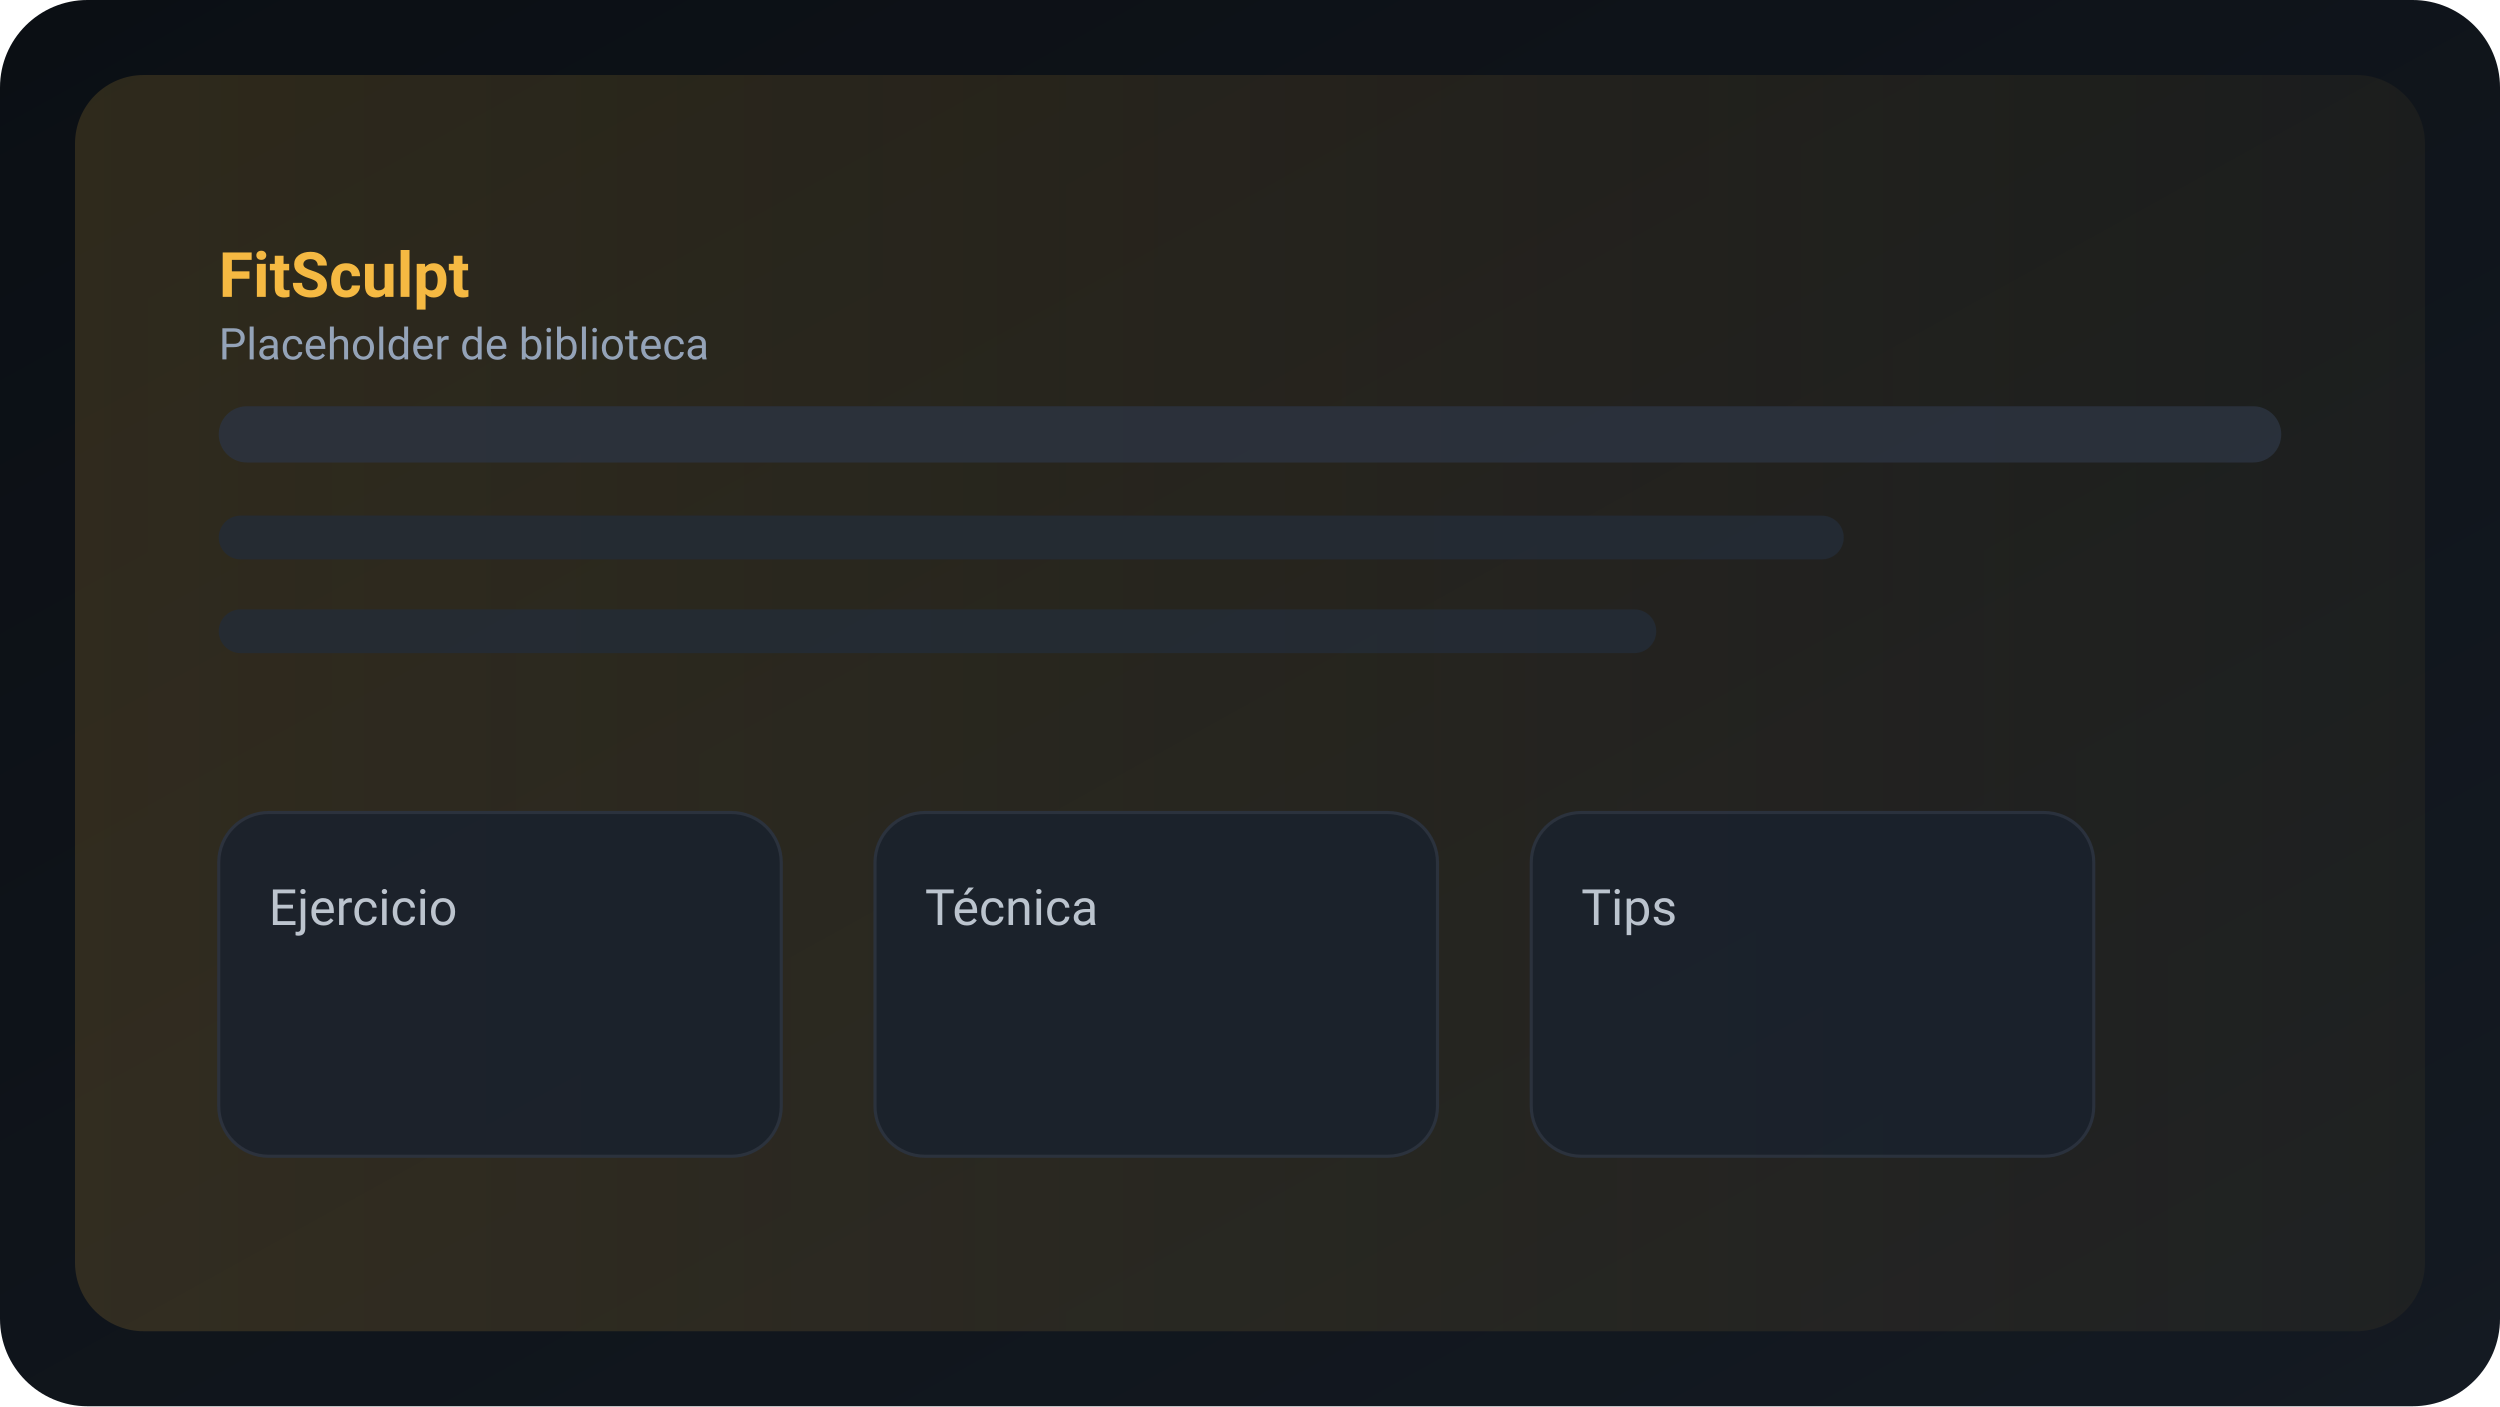
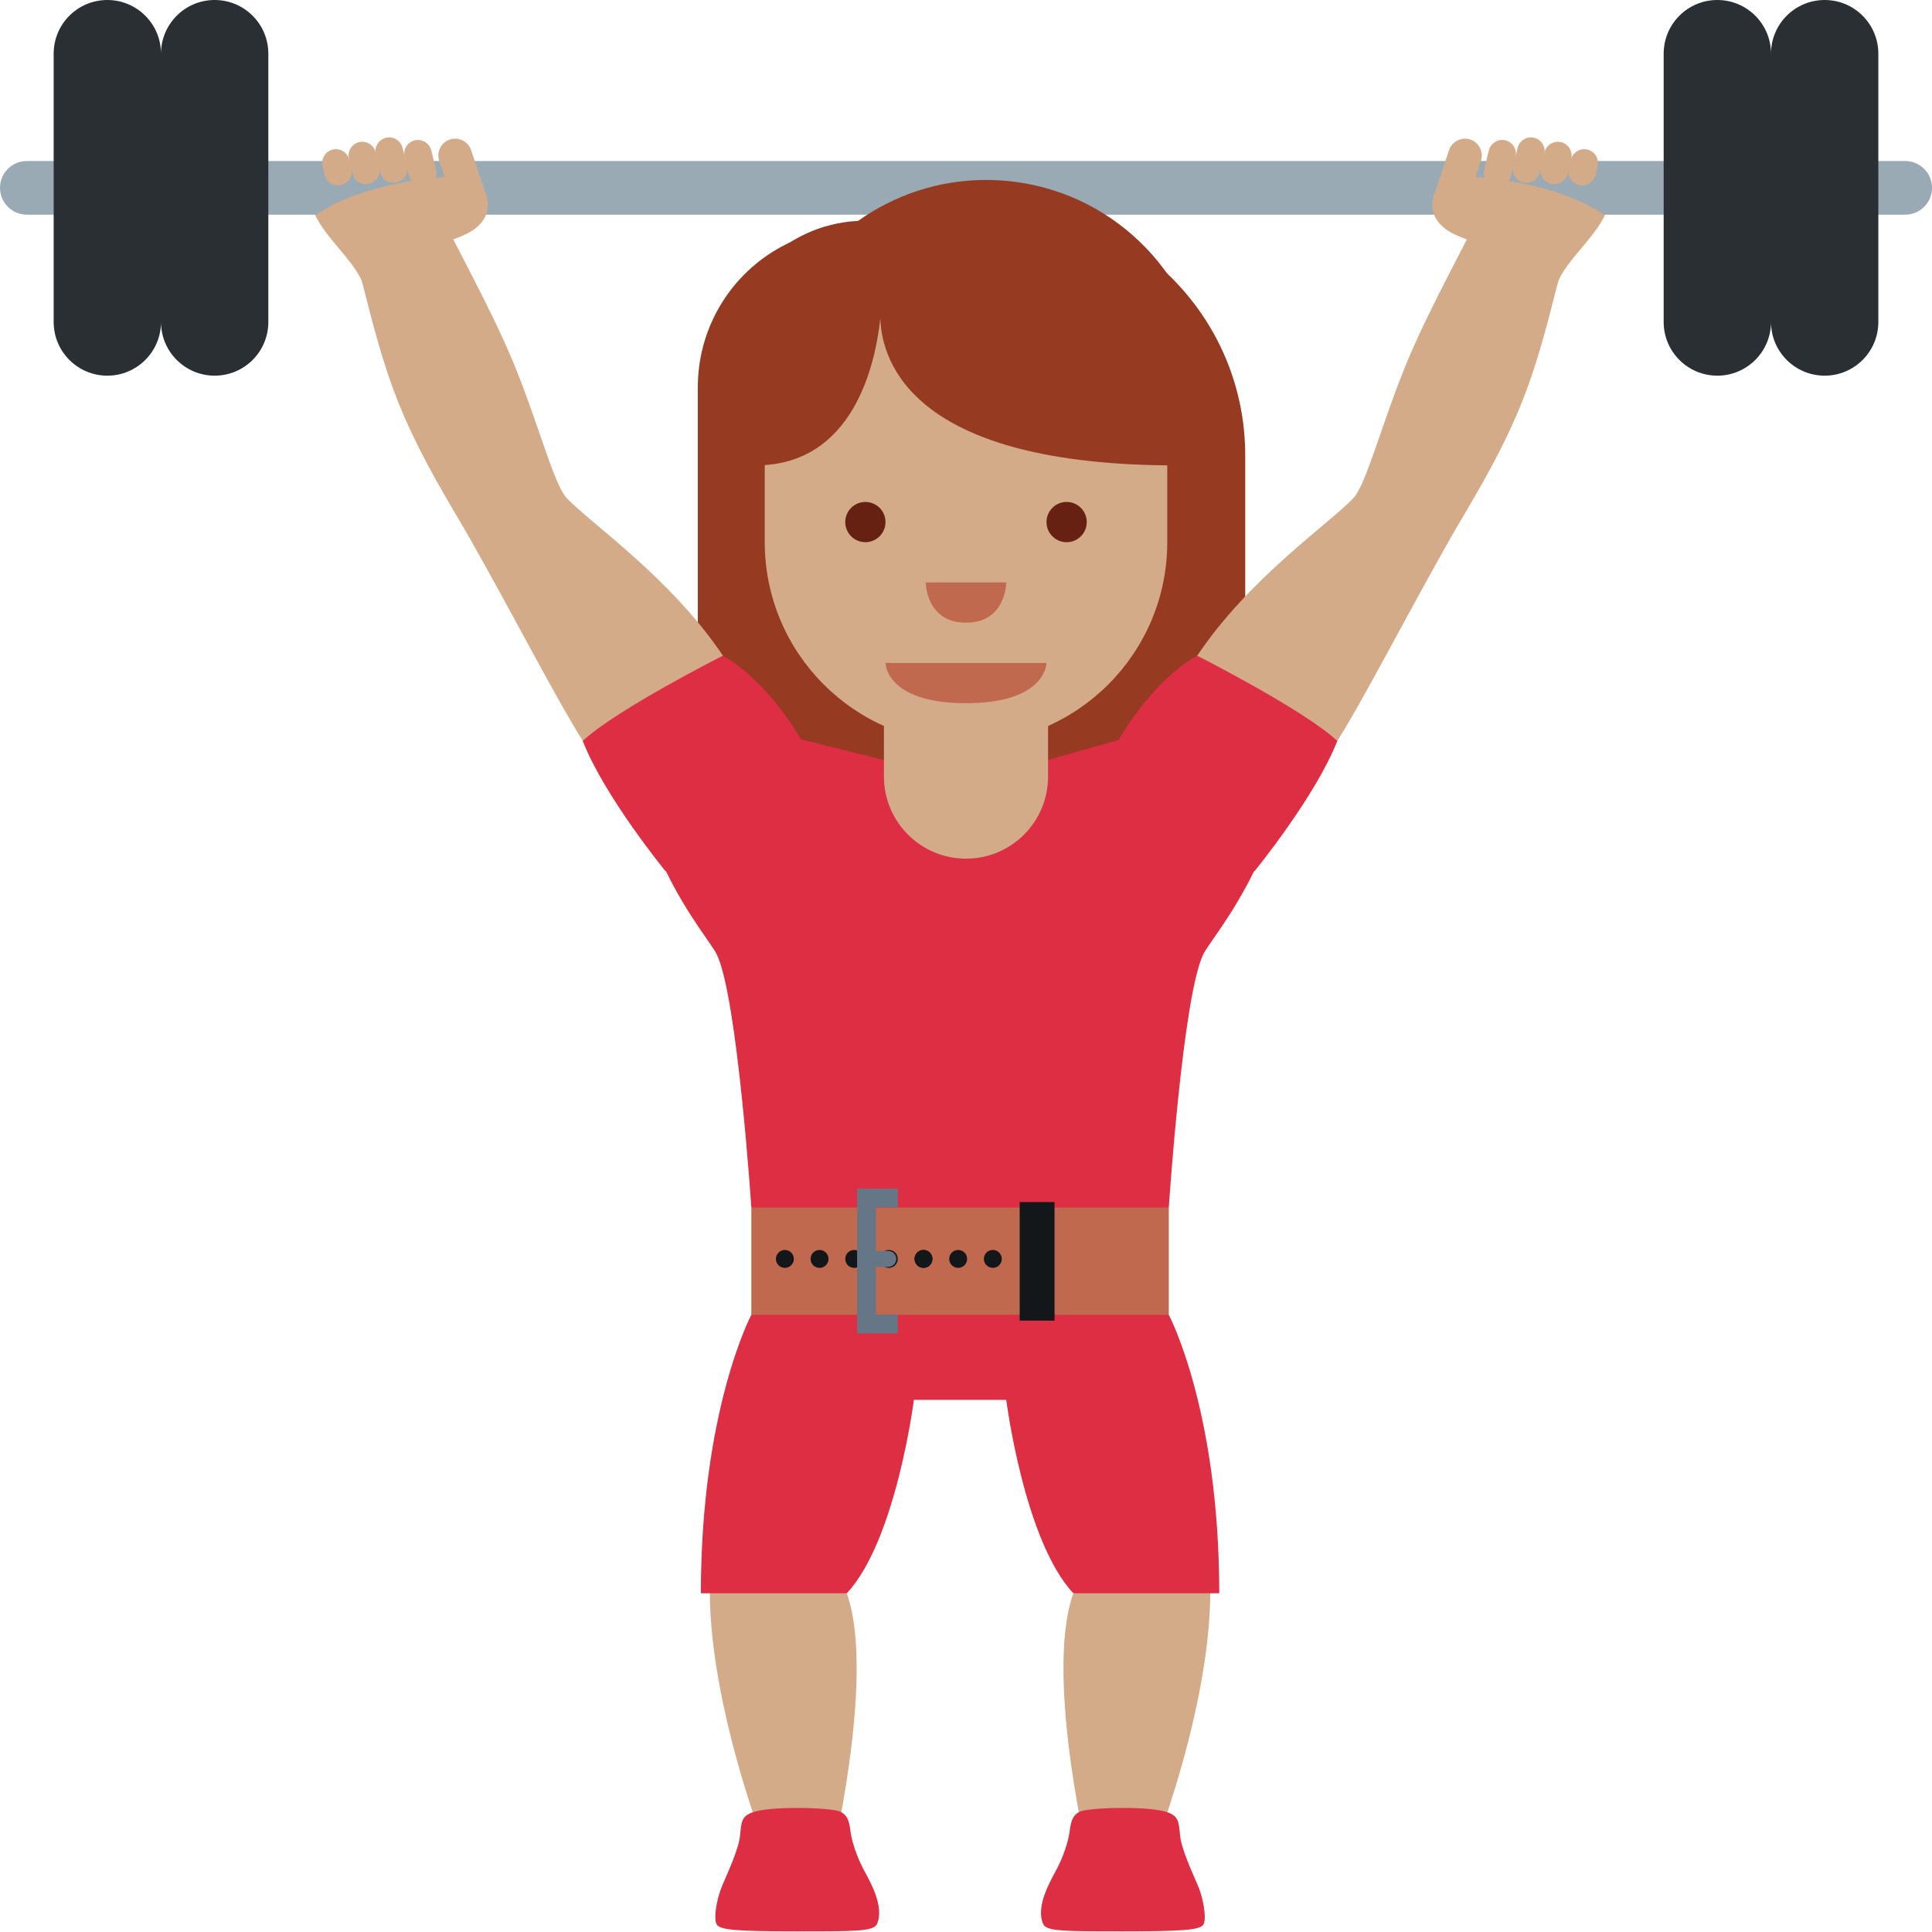
- <svg xmlns="http://www.w3.org/2000/svg" width="800" height="450" viewBox="0 0 800 450">
-   <defs>
-     <linearGradient id="bg" x1="0" y1="0" x2="1" y2="1">
-       <stop offset="0" stop-color="#0b0f14" />
-       <stop offset="1" stop-color="#141a22" />
-     </linearGradient>
-     <linearGradient id="glow" x1="0" y1="0" x2="1" y2="0">
-       <stop offset="0" stop-color="#f5b942" stop-opacity="0.15" />
-       <stop offset="1" stop-color="#f5b942" stop-opacity="0.05" />
-     </linearGradient>
-   </defs>
-   <rect width="800" height="450" rx="28" fill="url(#bg)" />
-   <rect x="24" y="24" width="752" height="402" rx="22" fill="url(#glow)" />
-   <g opacity="0.85">
-     <rect x="70" y="130" width="660" height="18" rx="9" fill="#2b3340" />
-     <rect x="70" y="165" width="520" height="14" rx="7" fill="#232b36" />
-     <rect x="70" y="195" width="460" height="14" rx="7" fill="#232b36" />
+ <svg xmlns="http://www.w3.org/2000/svg" width="800px" height="800px" viewBox="0 0 36 36" aria-hidden="true" role="img" class="iconify iconify--twemoji" preserveAspectRatio="xMidYMid meet">
+   <path fill="#963B22" d="M18.528 3.81c-.731 0-1.421.173-2.037.472a2.975 2.975 0 0 0-3.488 2.928v5.1h.007c.078 2.748 2.326 4.954 5.093 4.954s5.015-2.206 5.093-4.954h.007V8.485a4.675 4.675 0 0 0-4.675-4.675z">
+ 
+ </path>
+   <path fill="#D4AB88" d="M15.447 34.875h-1.02s-1.384-3.348-1.18-5.736l2.531.549c.56 1.564-.331 5.187-.331 5.187zm4.885 0h1.02s1.384-3.348 1.18-5.736L20 29.688c-.559 1.564.332 5.187.332 5.187z">
+ 
+ </path>
+   <path fill="#DD2E44" d="M13.452 35.149c.102-.243.316-.694.339-.955c.023-.261.034-.354.238-.426c.345-.121 1.427-.087 1.613-.016c.185.071.188.263.214.424c.026.161.113.424.226.64s.406.697.26 1.034c-.061.14-.402.138-1.497.138s-1.408-.026-1.483-.118s-.011-.477.09-.721zm8.875 0c-.102-.243-.316-.694-.339-.955c-.023-.261-.034-.354-.238-.426c-.345-.121-1.427-.087-1.613-.016c-.185.071-.188.263-.214.424c-.026.161-.113.424-.226.64s-.406.697-.26 1.034c.061.14.402.138 1.497.138s1.408-.026 1.483-.118c.074-.092.011-.477-.09-.721z">
+ 
+ </path>
+   <path fill="#D4AB88" d="M8.31 4.156c.011.127.814 1.525 1.266 2.625c.452 1.1.747 2.25.984 2.5c.476.499 1.926 1.474 2.911 2.937c.985 1.464-1.977 2.58-2.611 1.588c-.451-.706-1.309-2.368-2.097-3.759c-.304-.54-.897-1.454-1.328-2.516c-.406-1-.642-2.168-.702-2.312c-.179-.425-.879-.977-.913-1.407c0 0 2.454-.084 2.49.344zm19.159 0c-.011.127-.814 1.525-1.266 2.625c-.452 1.1-.747 2.25-.984 2.5c-.476.499-1.926 1.474-2.911 2.937c-.985 1.464 1.977 2.58 2.611 1.588c.451-.706 1.309-2.368 2.097-3.759c.304-.54.897-1.454 1.328-2.516c.406-1 .642-2.168.702-2.312c.178-.425.878-.977.912-1.406c0-.001-2.453-.085-2.489.343z">
+ 
+ </path>
+   <path fill="#99AAB5" d="M36 3.5a.5.5 0 0 1-.5.5H.5a.5.5 0 0 1 0-1h35a.5.5 0 0 1 .5.5z">
+ 
+ </path>
+   <path fill="#292F33" d="M34 0a1 1 0 0 0-1 1a1 1 0 1 0-2 0v5a1 1 0 1 0 2 0a1 1 0 1 0 2 0V1a1 1 0 0 0-1-1zM4 0a1 1 0 0 0-1 1a1 1 0 1 0-2 0v5a1 1 0 1 0 2 0a1 1 0 1 0 2 0V1a1 1 0 0 0-1-1z">
+ 
+ </path>
+   <path fill="#DD2E44" d="M24.918 13.806c-.625-.583-2.611-1.588-2.611-1.588c-.709.401-1.237 1.188-1.465 1.571l-1.398.394h-2.89l-1.627-.406c-.231-.387-.755-1.162-1.458-1.559c0 0-1.986 1.004-2.611 1.588c.406 1.039 1.543 2.428 1.543 2.428l.008-.001c.4.821.854 1.362.945 1.547c.386.781.646 4.72.646 4.72l4 1.5l3.779-1.5s.26-3.939.643-4.719c.091-.185.545-.727.945-1.547l.008.001c0-.001 1.138-1.39 1.543-2.429z">
+ 
+ </path>
+   <path fill="#D4AB88" d="M16.471 11.412v3.059a1.529 1.529 0 1 0 3.058 0v-3.059h-3.058z">
+ 
+ </path>
+   <path fill="#963B22" d="M18.375 3.353c-.89 0-1.712.284-2.386.763a2.62 2.62 0 0 0-2.49 2.612c0 1.156.005 2.613 1.529 3.156a4.125 4.125 0 1 0 3.347-6.531z">
+ 
+ </path>
+   <path fill="#D4AB88" d="M21.75 5.602h-7.5v4.5a3.75 3.75 0 1 0 7.5 0v-4.5z">
+ 
+ </path>
+   <path fill="#963B22" d="M18 4l-3.924 1.533v3.139c1.831 0 2.236-1.893 2.327-2.737c.031.844.639 2.737 5.52 2.737V5.533L18 4z">
+ 
+ </path>
+   <path fill="#C1694F" d="M19.5 12.353h-3s0 .75 1.5.75s1.5-.75 1.5-.75z">
+ 
+ </path>
+   <circle fill="#662113" cx="16.125" cy="9.728" r=".375">
+ 
+ </circle>
+   <path fill="#662113" d="M20.25 9.728a.375.375 0 1 1-.75 0a.375.375 0 0 1 .75 0z">
+ 
+ </path>
+   <path fill="#C1694F" d="M17.25 10.853h1.5s0 .75-.75.75s-.75-.75-.75-.75z">
+ 
+ </path>
+   <g fill="#D4AB88">
+     <path d="M27.096 4.363c-.33-.157-.476-.428-.377-.719l.003-.01c.099-.291.291-.346.738-.339c0 0 1.521.076 2.437.712c0 0-.199.304-.447.56l-.003.01c-.101.29-1.614.137-2.351-.214z">
+ 
+ </path>
+     <path d="M27.843 3.47a.257.257 0 0 1-.188-.31l.087-.357c.033-.137.173-.221.31-.188s.221.173.188.31l-.087.357a.258.258 0 0 1-.31.188zm-.445-.87a.315.315 0 0 0-.397.197l-.279.837c-.055.164.168-.068.332-.013a.314.314 0 0 0 .397-.196l.144-.427a.316.316 0 0 0-.197-.398z">
+ 
+ </path>
+     <path d="M28.384 3.399a.257.257 0 0 1-.188-.31l.082-.334c.033-.137.173-.221.31-.188s.221.173.188.31l-.082.334a.258.258 0 0 1-.31.188z">
+ 
+ </path>
+     <path d="M28.9 3.424a.257.257 0 0 1-.188-.31l.068-.277c.033-.137.173-.221.31-.188s.221.173.188.31l-.068.277a.258.258 0 0 1-.31.188z">
+ 
+ </path>
+     <path d="M29.419 3.447a.257.257 0 0 1-.188-.31l.04-.162c.033-.137.173-.221.31-.188s.221.173.188.31l-.04.162a.257.257 0 0 1-.31.188z">
+ 
+ </path>
  </g>
-   <g transform="translate(70,260)" opacity="0.9">
-     <rect x="0" y="0" width="180" height="110" rx="16" fill="#1a212c" stroke="#2b3340" />
-     <rect x="210" y="0" width="180" height="110" rx="16" fill="#1a212c" stroke="#2b3340" />
-     <rect x="420" y="0" width="180" height="110" rx="16" fill="#1a212c" stroke="#2b3340" />
-     <text x="16" y="36" fill="#cbd5e1" font-family="system-ui, -apple-system, Segoe UI, Roboto" font-size="16">Ejercicio</text>
-     <text x="226" y="36" fill="#cbd5e1" font-family="system-ui, -apple-system, Segoe UI, Roboto" font-size="16">Técnica</text>
-     <text x="436" y="36" fill="#cbd5e1" font-family="system-ui, -apple-system, Segoe UI, Roboto" font-size="16">Tips</text>
+   <g fill="#D4AB88">
+     <path d="M8.683 4.363c.33-.157.476-.428.377-.719l-.003-.01c-.1-.29-.292-.346-.738-.339c0 0-1.521.076-2.437.712c0 0 .199.304.447.56l.003.01c.1.29 1.614.137 2.351-.214z">
+ 
+ </path>
+     <path d="M7.936 3.47a.257.257 0 0 0 .188-.31l-.088-.357a.257.257 0 0 0-.31-.188a.257.257 0 0 0-.187.31l.087.357a.258.258 0 0 0 .31.188zm.445-.87a.315.315 0 0 1 .397.197l.279.837c.055.164-.168-.068-.332-.013a.314.314 0 0 1-.397-.196l-.144-.427a.315.315 0 0 1 .197-.398z">
+ 
+ </path>
+     <path d="M7.395 3.399a.257.257 0 0 0 .188-.31l-.082-.334a.257.257 0 0 0-.31-.188a.258.258 0 0 0-.188.31l.082.334a.258.258 0 0 0 .31.188z">
+ 
+ </path>
+     <path d="M6.879 3.424a.258.258 0 0 0 .188-.31l-.068-.277a.257.257 0 0 0-.309-.188a.257.257 0 0 0-.188.31l.068.277a.256.256 0 0 0 .309.188z">
+ 
+ </path>
+     <path d="M6.36 3.447a.257.257 0 0 0 .188-.31l-.04-.162a.257.257 0 0 0-.31-.188a.258.258 0 0 0-.187.31l.04.162a.255.255 0 0 0 .309.188z">
+ 
+ </path>
  </g>
-   <text x="70" y="95" fill="#f5b942" font-family="system-ui, -apple-system, Segoe UI, Roboto" font-size="20" font-weight="600">FitSculpt</text>
-   <text x="70" y="115" fill="#94a3b8" font-family="system-ui, -apple-system, Segoe UI, Roboto" font-size="14">Placeholder de biblioteca</text>
+   <path fill="#DD2E44" d="M21.779 24.5L18 23l-4 1.5s-.94 1.766-.94 5.188h2.719c.917-.979 1.25-3.604 1.25-3.604h1.721s.333 2.625 1.25 3.604h2.719c0-3.422-.94-5.188-.94-5.188z">
+ 
+ </path>
+   <path fill="#C1694F" d="M14 22.5h7.779v2H14z">
+ 
+ </path>
+   <path fill="#14171A" d="M19 22.399h.65v2.209H19z">
+ 
+ </path>
+   <circle fill="#14171A" cx="18.5" cy="23.458" r=".167">
+ 
+ </circle>
+   <path fill="#14171A" d="M18.021 23.458a.167.167 0 0 1-.334 0a.167.167 0 0 1 .334 0z">
+ 
+ </path>
+   <circle fill="#14171A" cx="17.208" cy="23.458" r=".167">
+ 
+ </circle>
+   <circle fill="#14171A" cx="16.562" cy="23.458" r=".167">
+ 
+ </circle>
+   <circle fill="#14171A" cx="15.917" cy="23.458" r=".167">
+ 
+ </circle>
+   <circle fill="#14171A" cx="15.271" cy="23.458" r=".167">
+ 
+ </circle>
+   <circle fill="#14171A" cx="14.625" cy="23.458" r=".167">
+ 
+ </circle>
+   <circle fill="#14171A" cx="17.208" cy="23.458" r=".167">
+ 
+ </circle>
+   <circle fill="#657786" cx="16.318" cy="23.458" r=".148">
+ 
+ </circle>
+   <circle fill="#657786" cx="16.553" cy="23.458" r=".148">
+ 
+ </circle>
+   <path fill="#657786" d="M16.318 23.31h.235v.297h-.235z">
+ 
+ </path>
+   <path fill="#657786" d="M16.729 24.846h-.758v-2.698h.758v.35h-.408v1.998h.408z">
+ 
+ </path>
</svg>
